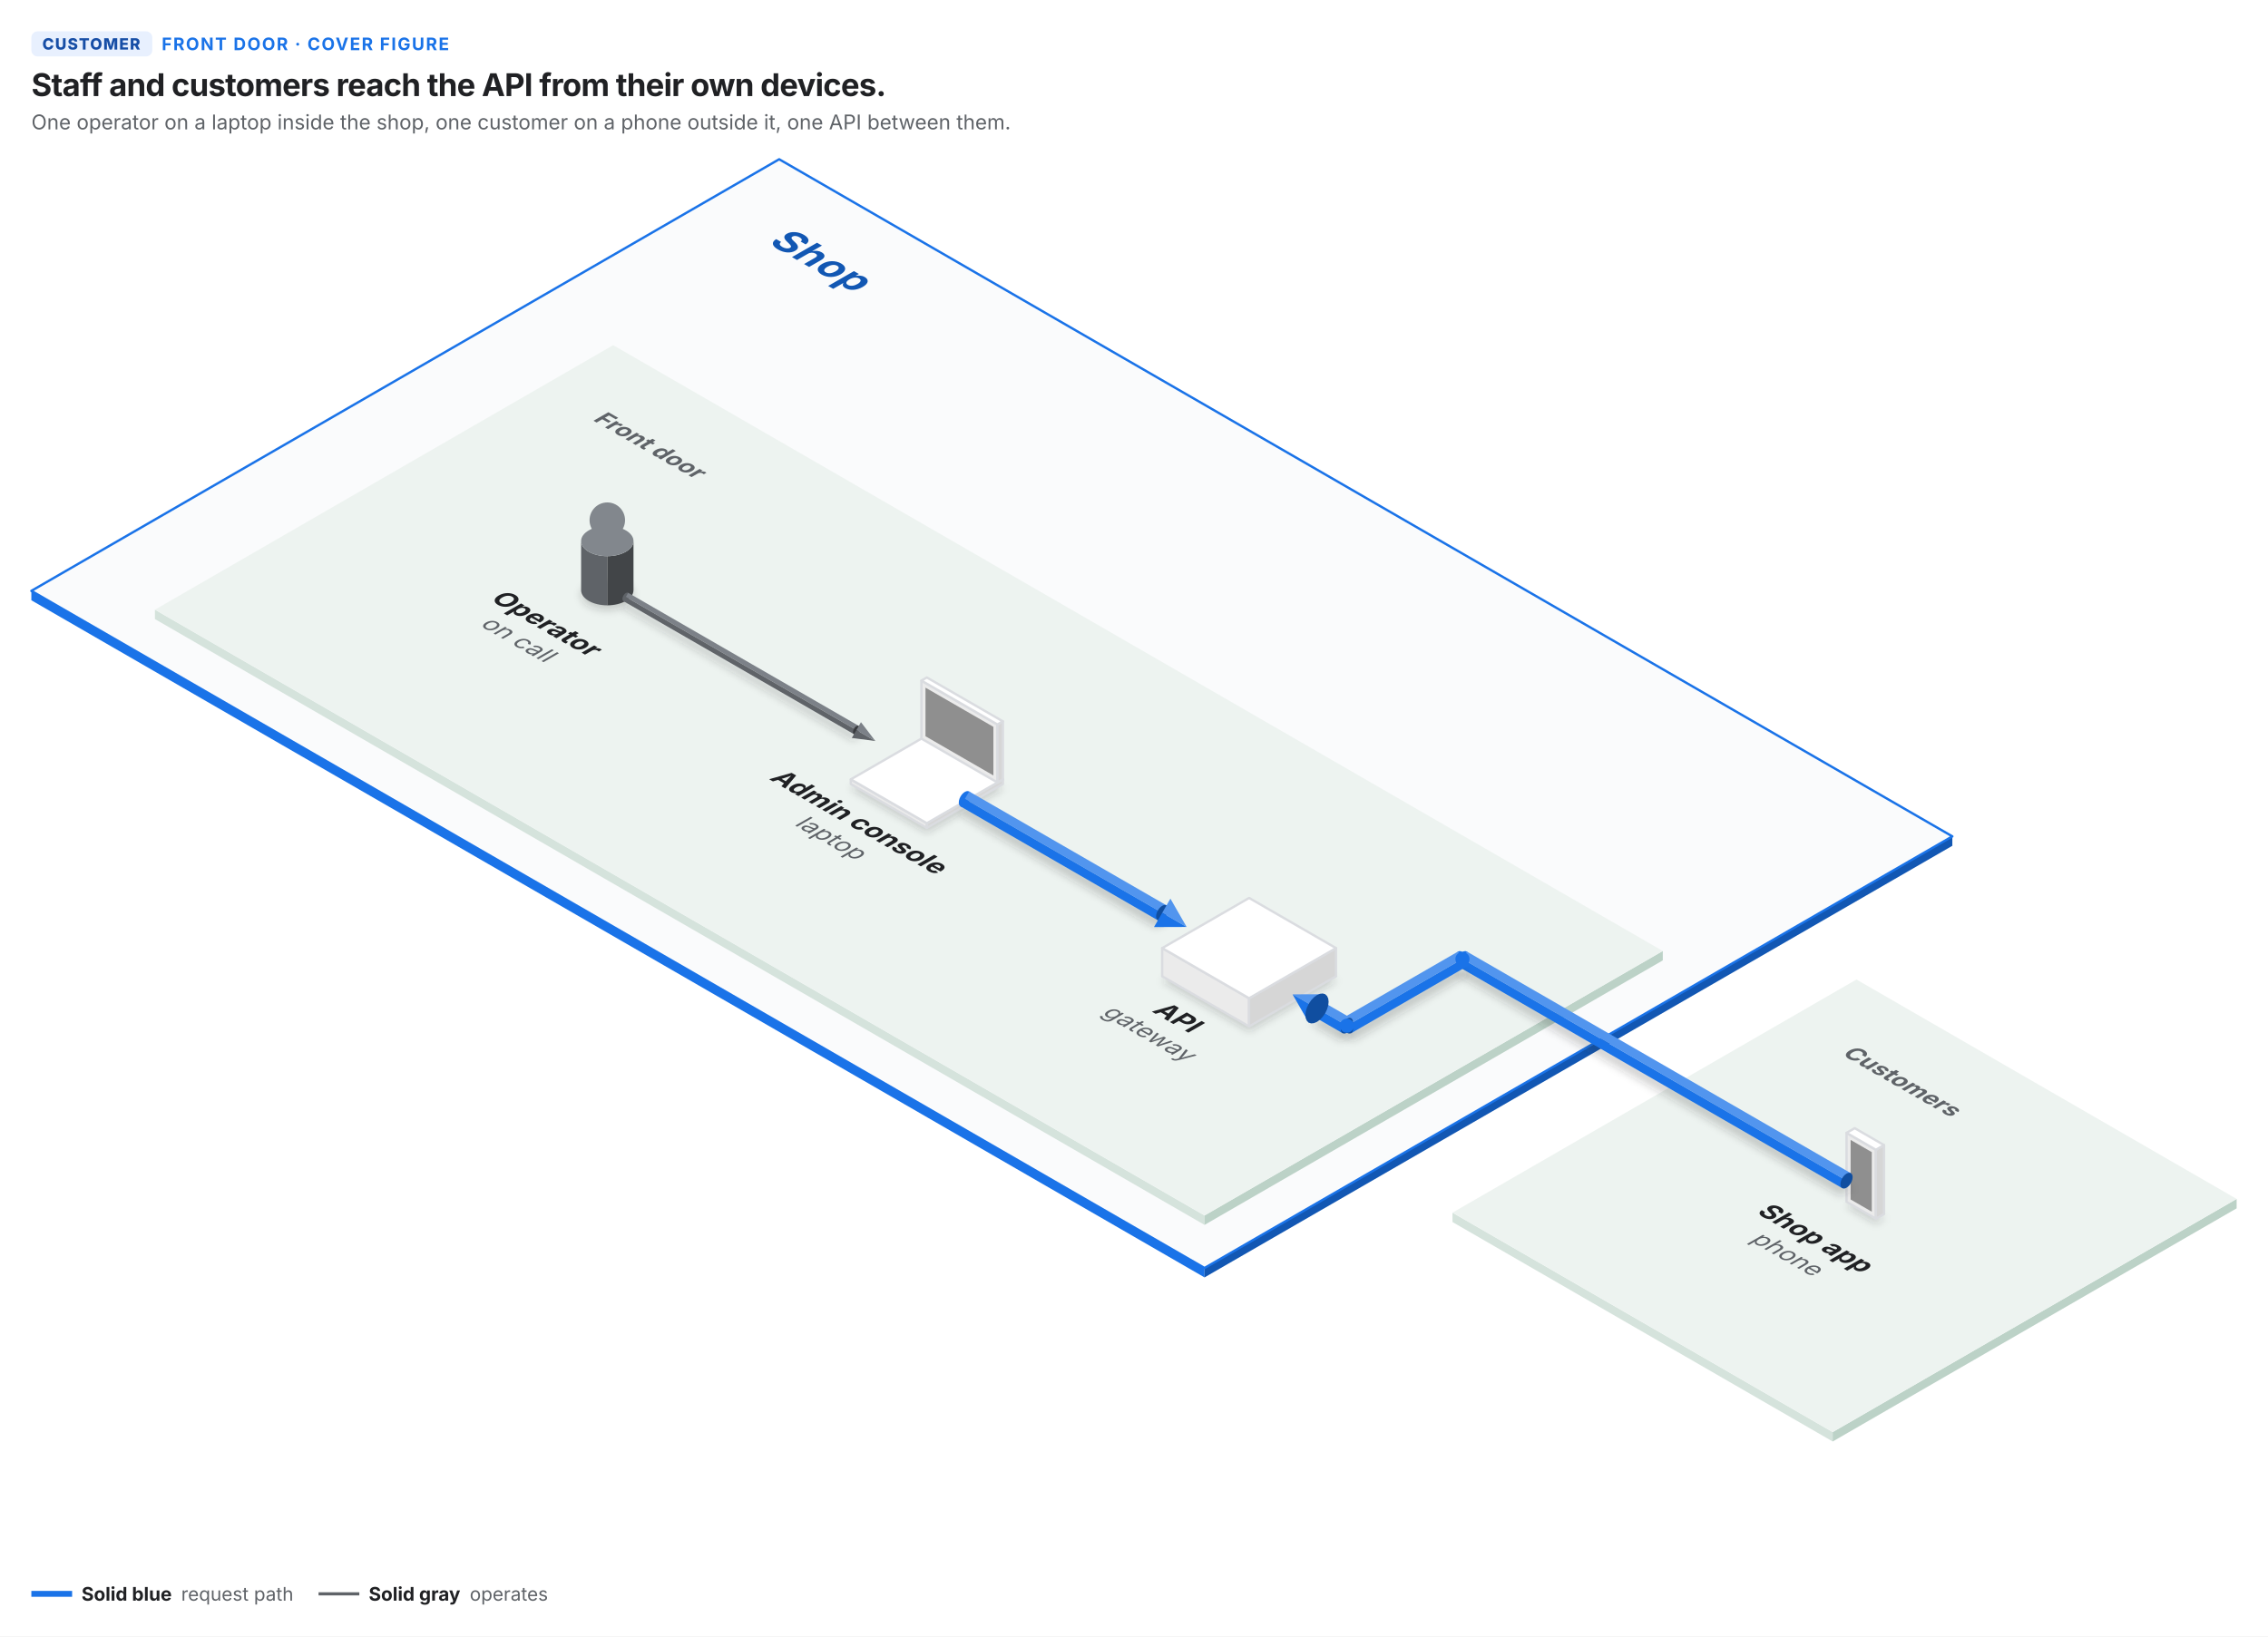
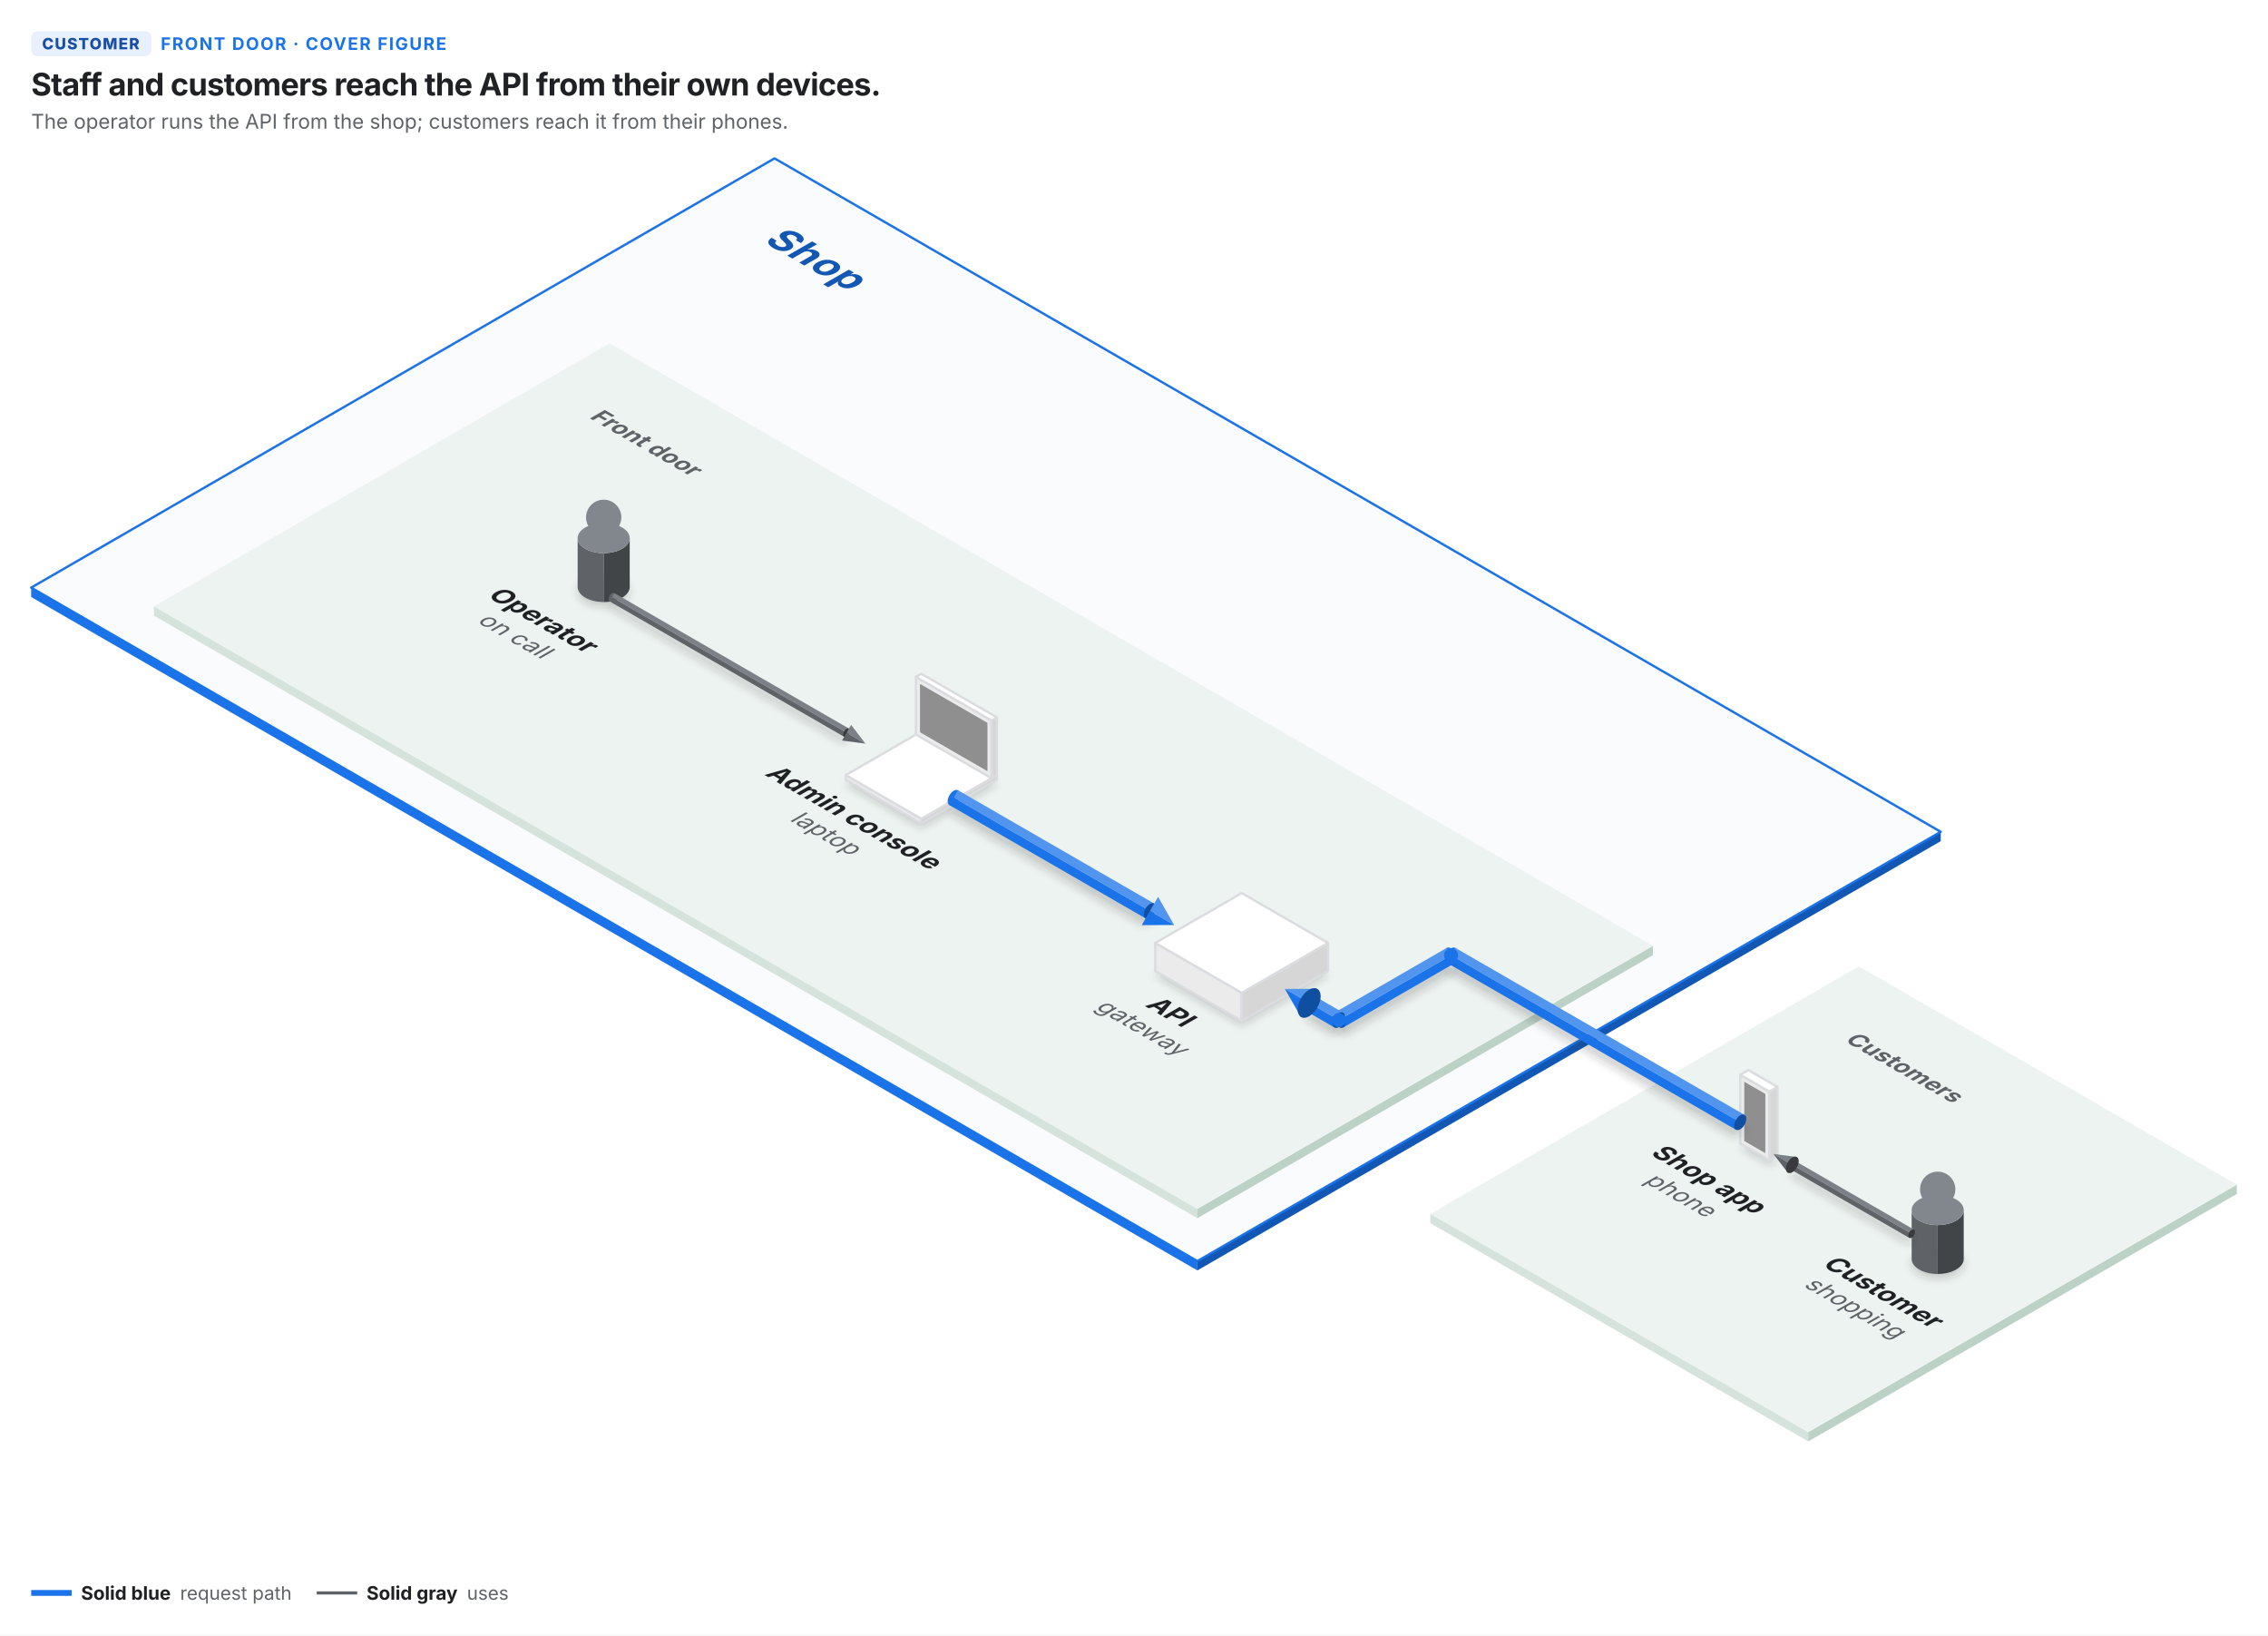
- <svg xmlns="http://www.w3.org/2000/svg" width="1446.53" height="1044.06" viewBox="0 0 1446.53 1044.06">
-   <rect x="0" y="0" width="1446.53" height="1044.06" fill="#FFFFFF" />
+ <svg xmlns="http://www.w3.org/2000/svg" width="1455.19" height="1049.06" viewBox="0 0 1455.19 1049.06">
+   <rect x="0" y="0" width="1455.19" height="1049.06" fill="#FFFFFF" />
  <defs>
    <filter id="stencil-shadow" x="-50%" y="-50%" width="200%" height="200%">
      <feGaussianBlur stdDeviation="2.5" />
    </filter>
  </defs>
  <g data-id="" data-tag="Page" data-projection="iso">
    <g data-id="/kicker" data-tag="Kicker">
      <rect x="20" y="20" width="77.14" height="16" rx="4" fill="#E8F0FE" />
      <text x="27" y="31.64" xml:space="preserve" font-family="Inter" font-size="10" font-weight="800" letter-spacing="0.7" fill="#174EA6">CUSTOMER</text>
      <text x="103.14" y="32" xml:space="preserve" font-family="Inter" font-size="11" font-weight="700" letter-spacing="0.88" fill="#1A73E8">FRONT DOOR · COVER FIGURE</text>
    </g>
    <g data-id="/title" data-tag="Title">
      <text x="20" y="61.28" xml:space="preserve" font-family="Inter" font-size="20" font-weight="700" letter-spacing="-0.4" fill="#202124">Staff and customers reach the API from their own devices.</text>
    </g>
    <g data-id="/lede" data-tag="Lede">
-       <text x="20" y="82.53" xml:space="preserve" font-family="Inter" font-size="13" font-weight="400" fill="#5F6368">One operator on a laptop inside the shop, one customer on a phone outside it, one API between them.</text>
+       <text x="20" y="82.53" xml:space="preserve" font-family="Inter" font-size="13" font-weight="400" fill="#5F6368">The operator runs the API from the shop; customers reach it from their phones.</text>
    </g>
    <g data-id="/body" data-tag="Body">
      <g data-id="/body/0" data-tag="Row">
        <g data-id="/body/0/children/0" data-tag="Zone" data-kind="system">
          <polygon points="20,382.97 768.25,814.97 768.25,808.97 20,376.97" fill="#1A73E8" />
          <polygon points="1245.2,539.6 768.25,814.97 768.25,808.97 1245.2,533.6" fill="#1257B3" />
          <polygon points="496.95,101.6 1245.2,533.6 768.25,808.97 20,376.97" fill="#FAFBFC" stroke="#1A73E8" stroke-width="1.5" stroke-linejoin="round" />
          <g data-plane="6" data-axis="x" transform="matrix(0.87 0.5 -0.87 0.5 567.62 40.8)">
            <text x="69" y="159.14" xml:space="preserve" font-family="Inter" font-size="25.2" font-weight="700" letter-spacing="0.25" fill="#1257B3">Shop</text>
          </g>
          <g data-id="/body/0/children/0/children/0" data-tag="Zone" data-kind="group">
            <polygon points="98.81,394.97 768.25,781.47 768.25,775.47 98.81,388.97" fill="#D5E3DC" />
            <polygon points="1060.53,612.72 768.25,781.47 768.25,775.47 1060.53,606.72" fill="#BCD2C7" />
            <polygon points="391.09,220.22 1060.53,606.72 768.25,775.47 98.81,388.97" fill="#EDF3F0" />
            <g data-plane="12" data-axis="x" transform="matrix(0.87 0.5 -0.87 0.5 567.62 34.8)">
              <text x="124" y="342.3" xml:space="preserve" font-family="Inter" font-size="15" font-weight="700" fill="#5F6368">Front door</text>
            </g>
            <g data-id="/body/0/children/0/children/0/children/0" data-tag="Row">
              <g data-id="/body/0/children/0/children/0/children/0/children/0" data-tag="Pcard">
                <ellipse cx="387.34" cy="379.55" rx="16.71" ry="9.64" fill="#202124" fill-opacity="0.2" filter="url(#stencil-shadow)" />
                <path d="M 370.63 376.55 A 16.71 9.64 0 0 0 387.34 386.2 L 387.34 354.84 A 16.71 9.64 0 0 1 370.63 345.19 Z" fill="#5F6368" />
                <path d="M 387.34 386.2 A 16.71 9.64 0 0 0 404.04 376.55 L 404.04 345.19 A 16.71 9.64 0 0 1 387.34 354.84 Z" fill="#424548" />
                <ellipse cx="387.34" cy="345.19" rx="16.71" ry="9.64" fill="#82878D" />
                <circle cx="387.34" cy="331.87" r="11.32" fill="#82878D" />
                <g data-plane="12" data-axis="x" transform="matrix(0.87 0.5 -0.87 0.5 567.62 34.8)">
                  <text x="200.93" y="494.63" xml:space="preserve" font-family="Inter" font-size="16.9" font-weight="700" fill="#202124">Operator</text>
                  <text x="213.5" y="514.65" xml:space="preserve" font-family="Inter" font-size="15.6" font-weight="400" fill="#5F6368">on call</text>
                </g>
              </g>
              <g data-id="/body/0/children/0/children/0/children/0/children/1" data-tag="Pcard">
                <polygon points="591.14,475.22 639.64,503.22 591.14,531.22 542.65,503.22" fill="#202124" fill-opacity="0.2" filter="url(#stencil-shadow)" />
                <polygon points="542.65,500.22 591.14,528.22 591.14,525.22 542.65,497.22" fill="#EBEBEB" stroke="#DADCE0" stroke-width="1.5" stroke-linejoin="round" />
                <polygon points="639.64,500.22 591.14,528.22 591.14,525.22 639.64,497.22" fill="#D6D6D6" stroke="#DADCE0" stroke-width="1.5" stroke-linejoin="round" />
                <polygon points="591.14,469.22 639.64,497.22 591.14,525.22 542.65,497.22" fill="#FFFFFF" stroke="#DADCE0" stroke-width="1.5" stroke-linejoin="round" />
                <polygon points="587.68,471.22 636.18,499.22 636.18,462.22 587.68,434.22" fill="#EBEBEB" stroke="#DADCE0" stroke-width="1.5" stroke-linejoin="round" />
                <polygon points="639.64,497.22 636.18,499.22 636.18,462.22 639.64,460.22" fill="#D6D6D6" stroke="#DADCE0" stroke-width="1.5" stroke-linejoin="round" />
                <polygon points="591.14,432.22 639.64,460.22 636.18,462.22 587.68,434.22" fill="#FFFFFF" stroke="#DADCE0" stroke-width="1.5" stroke-linejoin="round" />
                <polygon points="590.28,438.72 633.58,463.72 633.58,494.72 590.28,469.72" fill="#8F8F8F" />
                <g data-plane="12" data-axis="x" transform="matrix(0.87 0.5 -0.87 0.5 567.62 34.8)">
                  <text x="417.64" y="506.63" xml:space="preserve" font-family="Inter" font-size="16.9" font-weight="700" fill="#202124">Admin console</text>
                  <text x="456.03" y="526.65" xml:space="preserve" font-family="Inter" font-size="15.6" font-weight="400" fill="#5F6368">laptop</text>
                </g>
              </g>
              <g data-id="/body/0/children/0/children/0/children/0/children/2" data-tag="Pcard">
                <polygon points="796.68,593.89 852.11,625.89 796.68,657.89 741.25,625.89" fill="#202124" fill-opacity="0.2" filter="url(#stencil-shadow)" />
                <polygon points="741.25,622.89 796.68,654.89 796.68,636.89 741.25,604.89" fill="#EBEBEB" stroke="#DADCE0" stroke-width="1.5" stroke-linejoin="round" />
                <polygon points="852.11,622.89 796.68,654.89 796.68,636.89 852.11,604.89" fill="#D6D6D6" stroke="#DADCE0" stroke-width="1.5" stroke-linejoin="round" />
                <polygon points="796.68,572.89 852.11,604.89 796.68,636.89 741.25,604.89" fill="#FFFFFF" stroke="#DADCE0" stroke-width="1.5" stroke-linejoin="round" />
                <g data-plane="12" data-axis="x" transform="matrix(0.87 0.5 -0.87 0.5 567.62 34.8)">
                  <text x="706.18" y="514.63" xml:space="preserve" font-family="Inter" font-size="16.9" font-weight="700" fill="#202124">API</text>
                  <text x="689.26" y="534.65" xml:space="preserve" font-family="Inter" font-size="15.6" font-weight="400" fill="#5F6368">gateway</text>
                </g>
              </g>
            </g>
          </g>
        </g>
        <g data-id="/body/0/children/1" data-tag="Col">
          <g data-id="/body/0/children/1/children/0" data-tag="Zone" data-kind="group">
-             <polygon points="926.4,779.66 1168.89,919.66 1168.89,913.66 926.4,773.66" fill="#D5E3DC" />
-             <polygon points="1426.53,770.91 1168.89,919.66 1168.89,913.66 1426.53,764.91" fill="#BCD2C7" />
-             <polygon points="1184.04,624.91 1426.53,764.91 1168.89,913.66 926.4,773.66" fill="#EDF3F0" />
+             <polygon points="917.74,784.66 1160.23,924.66 1160.23,918.66 917.74,778.66" fill="#D5E3DC" />
+             <polygon points="1435.19,765.91 1160.23,924.66 1160.23,918.66 1435.19,759.91" fill="#BCD2C7" />
+             <polygon points="1192.7,619.91 1435.19,759.91 1160.23,918.66 917.74,778.66" fill="#EDF3F0" />
            <g data-plane="6" data-axis="x" transform="matrix(0.87 0.5 -0.87 0.5 567.62 40.8)">
-               <text x="980.5" y="283.18" xml:space="preserve" font-family="Inter" font-size="15" font-weight="700" fill="#5F6368">Customers</text>
+               <text x="980.5" y="273.18" xml:space="preserve" font-family="Inter" font-size="15" font-weight="700" fill="#5F6368">Customers</text>
            </g>
-             <g data-id="/body/0/children/1/children/0/children/0" data-tag="Col">
+             <g data-id="/body/0/children/1/children/0/children/0" data-tag="Row">
              <g data-id="/body/0/children/1/children/0/children/0/children/0" data-tag="Pcard">
-                 <polygon points="1182.92,766.76 1201.62,777.56 1196.43,780.56 1177.72,769.76" fill="#202124" fill-opacity="0.2" filter="url(#stencil-shadow)" />
-                 <polygon points="1177.72,766.76 1196.43,777.56 1196.43,733.56 1177.72,722.76" fill="#EBEBEB" stroke="#DADCE0" stroke-width="1.5" stroke-linejoin="round" />
-                 <polygon points="1201.62,774.56 1196.43,777.56 1196.43,733.56 1201.62,730.56" fill="#D6D6D6" stroke="#DADCE0" stroke-width="1.5" stroke-linejoin="round" />
-                 <polygon points="1182.92,719.76 1201.62,730.56 1196.43,733.56 1177.72,722.76" fill="#FFFFFF" stroke="#DADCE0" stroke-width="1.5" stroke-linejoin="round" />
-                 <polygon points="1180.32,727.26 1193.83,735.06 1193.83,773.06 1180.32,765.26" fill="#8F8F8F" />
+                 <polygon points="1121.75,733.45 1140.46,744.25 1135.26,747.25 1116.56,736.45" fill="#202124" fill-opacity="0.2" filter="url(#stencil-shadow)" />
+                 <polygon points="1116.56,733.45 1135.26,744.25 1135.26,700.25 1116.56,689.45" fill="#EBEBEB" stroke="#DADCE0" stroke-width="1.5" stroke-linejoin="round" />
+                 <polygon points="1140.46,741.25 1135.26,744.25 1135.26,700.25 1140.46,697.25" fill="#D6D6D6" stroke="#DADCE0" stroke-width="1.5" stroke-linejoin="round" />
+                 <polygon points="1121.75,686.45 1140.46,697.25 1135.26,700.25 1116.56,689.45" fill="#FFFFFF" stroke="#DADCE0" stroke-width="1.5" stroke-linejoin="round" />
+                 <polygon points="1119.16,693.95 1132.67,701.75 1132.67,739.75 1119.16,731.95" fill="#8F8F8F" />
                <g data-plane="6" data-axis="x" transform="matrix(0.87 0.5 -0.87 0.5 567.62 40.8)">
-                   <text x="1050.14" y="415.51" xml:space="preserve" font-family="Inter" font-size="16.9" font-weight="700" fill="#202124">Shop app</text>
-                   <text x="1065.78" y="435.53" xml:space="preserve" font-family="Inter" font-size="15.6" font-weight="400" fill="#5F6368">phone</text>
+                   <text x="981.51" y="417.51" xml:space="preserve" font-family="Inter" font-size="16.9" font-weight="700" fill="#202124">Shop app</text>
+                   <text x="997.15" y="437.53" xml:space="preserve" font-family="Inter" font-size="15.6" font-weight="400" fill="#5F6368">phone</text>
+                 </g>
+               </g>
+               <g data-id="/body/0/children/1/children/0/children/0/children/1" data-tag="Pcard">
+                 <ellipse cx="1243.26" cy="810.6" rx="16.71" ry="9.64" fill="#202124" fill-opacity="0.2" filter="url(#stencil-shadow)" />
+                 <path d="M 1226.55 807.6 A 16.71 9.64 0 0 0 1243.26 817.24 L 1243.26 785.88 A 16.71 9.64 0 0 1 1226.55 776.24 Z" fill="#5F6368" />
+                 <path d="M 1243.26 817.24 A 16.71 9.64 0 0 0 1259.96 807.6 L 1259.96 776.24 A 16.71 9.64 0 0 1 1243.26 785.88 Z" fill="#424548" />
+                 <ellipse cx="1243.26" cy="776.24" rx="16.71" ry="9.64" fill="#82878D" />
+                 <circle cx="1243.26" cy="762.92" r="11.32" fill="#82878D" />
+                 <g data-plane="6" data-axis="x" transform="matrix(0.87 0.5 -0.87 0.5 567.62 40.8)">
+                   <text x="1116.25" y="425.51" xml:space="preserve" font-family="Inter" font-size="16.9" font-weight="700" fill="#202124">Customer</text>
+                   <text x="1122.64" y="445.53" xml:space="preserve" font-family="Inter" font-size="15.6" font-weight="400" fill="#5F6368">shopping</text>
                </g>
              </g>
            </g>
          </g>
        </g>
      </g>
    </g>
    <g data-id="/legend" data-tag="Legend">
      <g data-id="/legend/0" data-tag="LegendEntry" data-kind="blue">
-         <line x1="20" y1="1016.86" x2="46" y2="1016.86" stroke="#1A73E8" stroke-width="3.75" />
-         <text x="52" y="1021.23" xml:space="preserve" font-family="Inter" font-size="12" font-weight="700" fill="#202124">Solid blue</text>
-         <text x="115.56" y="1021.23" xml:space="preserve" font-family="Inter" font-size="12" font-weight="400" fill="#5F6368">request path</text>
+         <line x1="20" y1="1021.86" x2="46" y2="1021.86" stroke="#1A73E8" stroke-width="3.75" />
+         <text x="52" y="1026.23" xml:space="preserve" font-family="Inter" font-size="12" font-weight="700" fill="#202124">Solid blue</text>
+         <text x="115.56" y="1026.23" xml:space="preserve" font-family="Inter" font-size="12" font-weight="400" fill="#5F6368">request path</text>
      </g>
      <g data-id="/legend/1" data-tag="LegendEntry" data-kind="gray">
-         <line x1="203.18" y1="1016.86" x2="229.18" y2="1016.86" stroke="#5F6368" stroke-width="2" />
-         <text x="235.18" y="1021.23" xml:space="preserve" font-family="Inter" font-size="12" font-weight="700" fill="#202124">Solid gray</text>
-         <text x="299.59" y="1021.23" xml:space="preserve" font-family="Inter" font-size="12" font-weight="400" fill="#5F6368">operates</text>
+         <line x1="203.18" y1="1021.86" x2="229.18" y2="1021.86" stroke="#5F6368" stroke-width="2" />
+         <text x="235.18" y="1026.23" xml:space="preserve" font-family="Inter" font-size="12" font-weight="700" fill="#202124">Solid gray</text>
+         <text x="299.59" y="1026.23" xml:space="preserve" font-family="Inter" font-size="12" font-weight="400" fill="#5F6368">uses</text>
      </g>
    </g>
  </g>
  <g data-id="/links/0" data-tag="Link" data-kind="gray">
-     <polygon points="401.32,385.12 548.37,470.03 544.04,472.53 396.99,387.62" fill="#202124" fill-opacity="0.2" filter="url(#stencil-shadow)" />
-     <polygon points="396.99,382.12 397.06,381.43 397.28,380.71 397.62,379.99 398.07,379.33 398.59,378.78 399.15,378.37 399.71,378.13 400.23,378.08 400.68,378.22 401.03,378.54 401.24,379.02 401.32,379.62 401.24,380.31 401.03,381.04 400.68,381.76 400.23,382.41 399.71,382.96 399.15,383.37 398.59,383.61 398.07,383.66 397.62,383.52 397.28,383.21 397.06,382.73" fill="#5F6368" />
-     <polygon points="400.68,378.22 547.74,463.12 546.21,465.78 399.15,380.87" fill="#7C8188" />
-     <polygon points="399.15,380.87 546.21,465.78 544.68,468.43 397.62,383.52" fill="#5F6368" />
-     <polygon points="544.04,467.03 544.12,466.34 544.33,465.61 544.68,464.89 545.13,464.24 545.65,463.68 546.21,463.28 546.77,463.04 547.29,462.99 547.74,463.12 548.08,463.44 548.3,463.92 548.37,464.53 548.3,465.22 548.08,465.94 547.74,466.66 547.29,467.32 546.77,467.87 546.21,468.28 545.65,468.51 545.13,468.57 544.68,468.43 544.33,468.11 544.12,467.63" fill="#383A3D" />
-     <polygon points="558.33,472.78 549.12,460.74 546.21,465.78" fill="#7C8188" />
-     <polygon points="558.33,472.78 546.21,465.78 543.3,470.81" fill="#5F6368" />
+     <polygon points="394.77,387.34 545.34,474.27 541.01,476.77 390.44,389.84" fill="#202124" fill-opacity="0.2" filter="url(#stencil-shadow)" />
+     <polygon points="390.44,384.34 390.51,383.65 390.73,382.93 391.07,382.21 391.52,381.55 392.04,381 392.6,380.59 393.17,380.36 393.69,380.3 394.14,380.44 394.48,380.76 394.7,381.24 394.77,381.84 394.7,382.53 394.48,383.26 394.14,383.98 393.69,384.63 393.17,385.18 392.6,385.59 392.04,385.83 391.52,385.88 391.07,385.75 390.73,385.43 390.51,384.95" fill="#5F6368" />
+     <polygon points="394.14,380.44 544.7,467.37 543.17,470.02 392.6,383.09" fill="#7C8188" />
+     <polygon points="392.6,383.09 543.17,470.02 541.64,472.68 391.07,385.75" fill="#5F6368" />
+     <polygon points="541.01,471.27 541.08,470.58 541.3,469.86 541.64,469.14 542.09,468.48 542.61,467.93 543.17,467.52 543.73,467.29 544.25,467.23 544.7,467.37 545.05,467.69 545.26,468.17 545.34,468.77 545.26,469.46 545.05,470.19 544.7,470.91 544.25,471.56 543.73,472.11 543.17,472.52 542.61,472.76 542.09,472.81 541.64,472.67 541.3,472.36 541.08,471.88" fill="#383A3D" />
+     <polygon points="555.3,477.02 546.08,464.99 543.17,470.02" fill="#7C8188" />
+     <polygon points="555.3,477.02 543.17,470.02 540.26,475.06" fill="#5F6368" />
  </g>
  <g data-id="/links/1" data-tag="Link" data-kind="blue">
-     <polygon points="619.29,514.97 745.15,587.64 737.36,592.14 611.5,519.47" fill="#202124" fill-opacity="0.2" filter="url(#stencil-shadow)" />
-     <polygon points="611.5,511.97 611.63,510.73 612.02,509.42 612.64,508.13 613.44,506.95 614.38,505.96 615.39,505.22 616.4,504.79 617.34,504.7 618.15,504.95 618.77,505.52 619.16,506.38 619.29,507.47 619.16,508.71 618.77,510.02 618.15,511.31 617.34,512.49 616.4,513.48 615.39,514.22 614.38,514.65 613.44,514.74 612.64,514.49 612.02,513.92 611.63,513.06" fill="#1A73E8" />
-     <polygon points="618.15,504.95 744.01,577.61 741.25,582.39 615.39,509.72" fill="#5295EE" />
-     <polygon points="615.39,509.72 741.25,582.39 738.5,587.16 612.64,514.49" fill="#1A73E8" />
-     <polygon points="737.36,584.64 737.49,583.4 737.88,582.09 738.5,580.8 739.31,579.61 740.25,578.62 741.25,577.89 742.26,577.46 743.2,577.36 744.01,577.61 744.63,578.19 745.02,579.05 745.15,580.14 745.02,581.38 744.63,582.69 744.01,583.98 743.2,585.16 742.26,586.15 741.25,586.89 740.25,587.32 739.31,587.41 738.5,587.16 737.88,586.59 737.49,585.72" fill="#104EA0" />
-     <polygon points="756.84,591.39 746.49,573.32 741.25,582.39" fill="#5295EE" />
-     <polygon points="756.84,591.39 741.25,582.39 736.02,591.46" fill="#1A73E8" />
+     <polygon points="615.83,516.97 741.69,589.64 733.89,594.14 608.03,521.47" fill="#202124" fill-opacity="0.2" filter="url(#stencil-shadow)" />
+     <polygon points="608.03,513.97 608.16,512.73 608.55,511.42 609.17,510.13 609.98,508.95 610.92,507.96 611.93,507.22 612.94,506.79 613.88,506.7 614.68,506.95 615.3,507.52 615.69,508.38 615.83,509.47 615.69,510.71 615.3,512.02 614.68,513.31 613.88,514.49 612.94,515.48 611.93,516.22 610.92,516.65 609.98,516.74 609.17,516.49 608.55,515.92 608.16,515.06" fill="#1A73E8" />
+     <polygon points="614.68,506.95 740.55,579.61 737.79,584.39 611.93,511.72" fill="#5295EE" />
+     <polygon points="611.93,511.72 737.79,584.39 735.04,589.16 609.17,516.49" fill="#1A73E8" />
+     <polygon points="733.89,586.64 734.03,585.4 734.42,584.09 735.04,582.8 735.84,581.61 736.78,580.62 737.79,579.89 738.8,579.46 739.74,579.36 740.55,579.61 741.17,580.19 741.56,581.05 741.69,582.14 741.56,583.38 741.17,584.69 740.55,585.98 739.74,587.16 738.8,588.15 737.79,588.89 736.78,589.32 735.84,589.41 735.04,589.16 734.42,588.59 734.03,587.72" fill="#104EA0" />
+     <polygon points="753.38,593.39 743.03,575.32 737.79,584.39" fill="#5295EE" />
+     <polygon points="753.38,593.39 737.79,584.39 732.55,593.46" fill="#1A73E8" />
  </g>
-   <g data-id="/links/2" data-tag="Link" data-kind="blue">
-     <polygon points="1173.82,763.01 928.85,621.58 936.65,617.08 1181.62,758.51" fill="#202124" fill-opacity="0.2" filter="url(#stencil-shadow)" />
-     <polygon points="936.65,609.58 936.51,608.49 936.13,607.63 935.51,607.05 934.7,606.8 933.76,606.9 932.75,607.33 931.74,608.06 930.8,609.05 929.99,610.24 929.38,611.53 928.99,612.84 928.85,614.08 928.99,615.16 929.38,616.03 929.99,616.6 930.8,616.85 931.74,616.76 932.75,616.33 933.76,615.59 934.7,614.6 935.51,613.42 936.13,612.13 936.51,610.82" fill="#1A73E8" />
-     <polygon points="1180.48,748.49 935.51,607.05 932.75,611.83 1177.72,753.26" fill="#5295EE" />
-     <polygon points="1177.72,753.26 932.75,611.83 929.99,616.6 1174.96,758.03" fill="#1A73E8" />
-     <polygon points="1181.62,751.01 1181.48,749.92 1181.09,749.06 1180.48,748.49 1179.67,748.24 1178.73,748.33 1177.72,748.76 1176.71,749.5 1175.77,750.49 1174.96,751.67 1174.34,752.96 1173.96,754.27 1173.82,755.51 1173.96,756.6 1174.34,757.46 1174.96,758.03 1175.77,758.28 1176.71,758.19 1177.72,757.76 1178.73,757.02 1179.67,756.03 1180.48,754.85 1181.09,753.56 1181.48,752.25" fill="#104EA0" />
-     <polygon points="936.65,621.58 862.93,664.14 855.14,659.64 928.85,617.08" fill="#202124" fill-opacity="0.2" filter="url(#stencil-shadow)" />
-     <polygon points="928.85,609.58 928.99,608.49 929.38,607.63 929.99,607.05 930.8,606.8 931.74,606.9 932.75,607.33 933.76,608.06 934.7,609.05 935.51,610.24 936.13,611.53 936.51,612.84 936.65,614.08 936.51,615.16 936.13,616.03 935.51,616.6 934.7,616.85 933.76,616.76 932.75,616.33 931.74,615.59 930.8,614.6 929.99,613.42 929.38,612.13 928.99,610.82" fill="#1A73E8" />
-     <polygon points="929.99,607.05 856.28,649.61 859.03,654.39 932.75,611.83" fill="#5295EE" />
-     <polygon points="932.75,611.83 859.03,654.39 861.79,659.16 935.51,616.6" fill="#1A73E8" />
+   <g data-id="/links/2" data-tag="Link" data-kind="gray">
+     <polygon points="1224.39,798.2 1147.82,754 1152.15,751.5 1228.72,795.7" fill="#202124" fill-opacity="0.2" filter="url(#stencil-shadow)" />
+     <polygon points="1152.15,746 1152.08,745.39 1151.86,744.92 1151.52,744.6 1151.07,744.46 1150.55,744.51 1149.99,744.75 1149.43,745.16 1148.9,745.71 1148.46,746.36 1148.11,747.08 1147.89,747.81 1147.82,748.5 1147.89,749.1 1148.11,749.58 1148.46,749.9 1148.9,750.04 1149.43,749.99 1149.99,749.75 1150.55,749.34 1151.07,748.79 1151.52,748.13 1151.86,747.42 1152.08,746.69" fill="#5F6368" />
+     <polygon points="1228.08,788.8 1151.52,744.6 1149.99,747.25 1226.55,791.45" fill="#7C8188" />
+     <polygon points="1226.55,791.45 1149.99,747.25 1148.46,749.9 1225.02,794.1" fill="#5F6368" />
+     <polygon points="1228.72,790.2 1228.64,789.6 1228.43,789.12 1228.08,788.8 1227.63,788.66 1227.11,788.71 1226.55,788.95 1225.99,789.36 1225.47,789.91 1225.02,790.57 1224.68,791.29 1224.46,792.01 1224.39,792.7 1224.46,793.31 1224.68,793.79 1225.02,794.1 1225.47,794.24 1225.99,794.19 1226.55,793.95 1227.11,793.54 1227.63,792.99 1228.08,792.34 1228.43,791.62 1228.64,790.89" fill="#383A3D" />
+     <polygon points="1137.86,740.25 1152.89,742.21 1149.99,747.25" fill="#7C8188" />
+     <polygon points="1137.86,740.25 1149.99,747.25 1147.08,752.29" fill="#5F6368" />
+     <polygon points="1154.1,744.87 1153.96,743.72 1153.55,742.82 1152.89,742.21 1152.04,741.95 1151.05,742.04 1149.99,742.5 1148.92,743.27 1147.93,744.32 1147.08,745.57 1146.42,746.93 1146.01,748.31 1145.87,749.62 1146.01,750.77 1146.42,751.68 1147.08,752.29 1147.93,752.55 1148.92,752.45 1149.99,752 1151.05,751.22 1152.04,750.17 1152.89,748.93 1153.55,747.57 1153.96,746.18" fill="#383A3D" />
+   </g>
+   <g data-id="/links/3" data-tag="Link" data-kind="blue">
+     <polygon points="1112.66,729.7 927.12,622.58 934.92,618.08 1120.45,725.2" fill="#202124" fill-opacity="0.2" filter="url(#stencil-shadow)" />
+     <polygon points="934.92,610.58 934.78,609.49 934.39,608.63 933.77,608.05 932.97,607.8 932.03,607.9 931.02,608.33 930.01,609.06 929.07,610.05 928.26,611.24 927.64,612.53 927.25,613.84 927.12,615.08 927.25,616.16 927.64,617.03 928.26,617.6 929.07,617.85 930.01,617.76 931.02,617.33 932.03,616.59 932.97,615.6 933.77,614.42 934.39,613.13 934.78,611.82" fill="#1A73E8" />
+     <polygon points="1119.31,715.17 933.77,608.05 931.02,612.83 1116.56,719.95" fill="#5295EE" />
+     <polygon points="1116.56,719.95 931.02,612.83 928.26,617.6 1113.8,724.72" fill="#1A73E8" />
+     <polygon points="1120.45,717.7 1120.32,716.61 1119.93,715.75 1119.31,715.17 1118.51,714.93 1117.57,715.02 1116.56,715.45 1115.55,716.18 1114.61,717.18 1113.8,718.36 1113.18,719.65 1112.79,720.96 1112.66,722.2 1112.79,723.29 1113.18,724.15 1113.8,724.72 1114.61,724.97 1115.55,724.88 1116.56,724.45 1117.57,723.71 1118.51,722.72 1119.31,721.54 1119.93,720.25 1120.32,718.94" fill="#104EA0" />
+     <polygon points="934.92,622.58 862.93,664.14 855.14,659.64 927.12,618.08" fill="#202124" fill-opacity="0.2" filter="url(#stencil-shadow)" />
+     <polygon points="927.12,610.58 927.25,609.49 927.64,608.63 928.26,608.05 929.07,607.8 930.01,607.9 931.02,608.33 932.03,609.06 932.97,610.05 933.77,611.24 934.39,612.53 934.78,613.84 934.92,615.08 934.78,616.16 934.39,617.03 933.77,617.6 932.97,617.85 932.03,617.76 931.02,617.33 930.01,616.59 929.07,615.6 928.26,614.42 927.64,613.13 927.25,611.82" fill="#1A73E8" />
+     <polygon points="928.26,608.05 856.28,649.61 859.03,654.39 931.02,612.83" fill="#5295EE" />
+     <polygon points="931.02,612.83 859.03,654.39 861.79,659.16 933.77,617.6" fill="#1A73E8" />
    <polygon points="855.14,652.14 855.27,651.05 855.66,650.19 856.28,649.61 857.09,649.36 858.03,649.46 859.03,649.89 860.04,650.62 860.98,651.61 861.79,652.8 862.41,654.09 862.8,655.4 862.93,656.64 862.8,657.72 862.41,658.59 861.79,659.16 860.98,659.41 860.04,659.32 859.03,658.89 858.03,658.15 857.09,657.16 856.28,655.98 855.66,654.69 855.27,653.38" fill="#104EA0" />
    <polygon points="855.14,664.14 836.08,653.14 843.88,648.64 862.93,659.64" fill="#202124" fill-opacity="0.2" filter="url(#stencil-shadow)" />
    <polygon points="843.88,641.14 843.75,640.05 843.36,639.19 842.74,638.61 841.93,638.36 840.99,638.46 839.98,638.89 838.97,639.62 838.03,640.61 837.23,641.8 836.61,643.09 836.22,644.4 836.08,645.64 836.22,646.72 836.61,647.59 837.23,648.16 838.03,648.41 838.97,648.32 839.98,647.89 840.99,647.15 841.93,646.16 842.74,644.98 843.36,643.69 843.75,642.38" fill="#1A73E8" />
    <polygon points="861.79,649.61 842.74,638.61 839.98,643.39 859.03,654.39" fill="#5295EE" />
    <polygon points="859.03,654.39 839.98,643.39 837.23,648.16 856.28,659.16" fill="#1A73E8" />
    <polygon points="862.93,652.14 862.8,651.05 862.41,650.19 861.79,649.61 860.98,649.36 860.04,649.46 859.03,649.89 858.03,650.62 857.09,651.61 856.28,652.8 855.66,654.09 855.27,655.4 855.14,656.64 855.27,657.72 855.66,658.59 856.28,659.16 857.09,659.41 858.03,659.32 859.03,658.89 860.04,658.15 860.98,657.16 861.79,655.98 862.41,654.69 862.8,653.38" fill="#104EA0" />
-     <circle cx="932.75" cy="611.83" r="4.5" fill="#1A73E8" />
+     <circle cx="931.02" cy="612.83" r="4.5" fill="#1A73E8" />
    <circle cx="859.03" cy="654.39" r="4.5" fill="#1A73E8" />
    <polygon points="824.39,634.39 845.22,634.32 839.98,643.39" fill="#5295EE" />
    <polygon points="824.39,634.39 839.98,643.39 834.75,652.46" fill="#1A73E8" />
    <polygon points="847.39,639.11 847.13,637.04 846.39,635.41 845.22,634.32 843.68,633.84 841.9,634.02 839.98,634.84 838.07,636.23 836.28,638.12 834.75,640.36 833.57,642.81 832.83,645.3 832.58,647.66 832.83,649.73 833.57,651.36 834.75,652.46 836.28,652.93 838.07,652.75 839.98,651.94 841.9,650.54 843.68,648.65 845.22,646.41 846.39,643.96 847.13,641.47" fill="#104EA0" />
  </g>
</svg>
